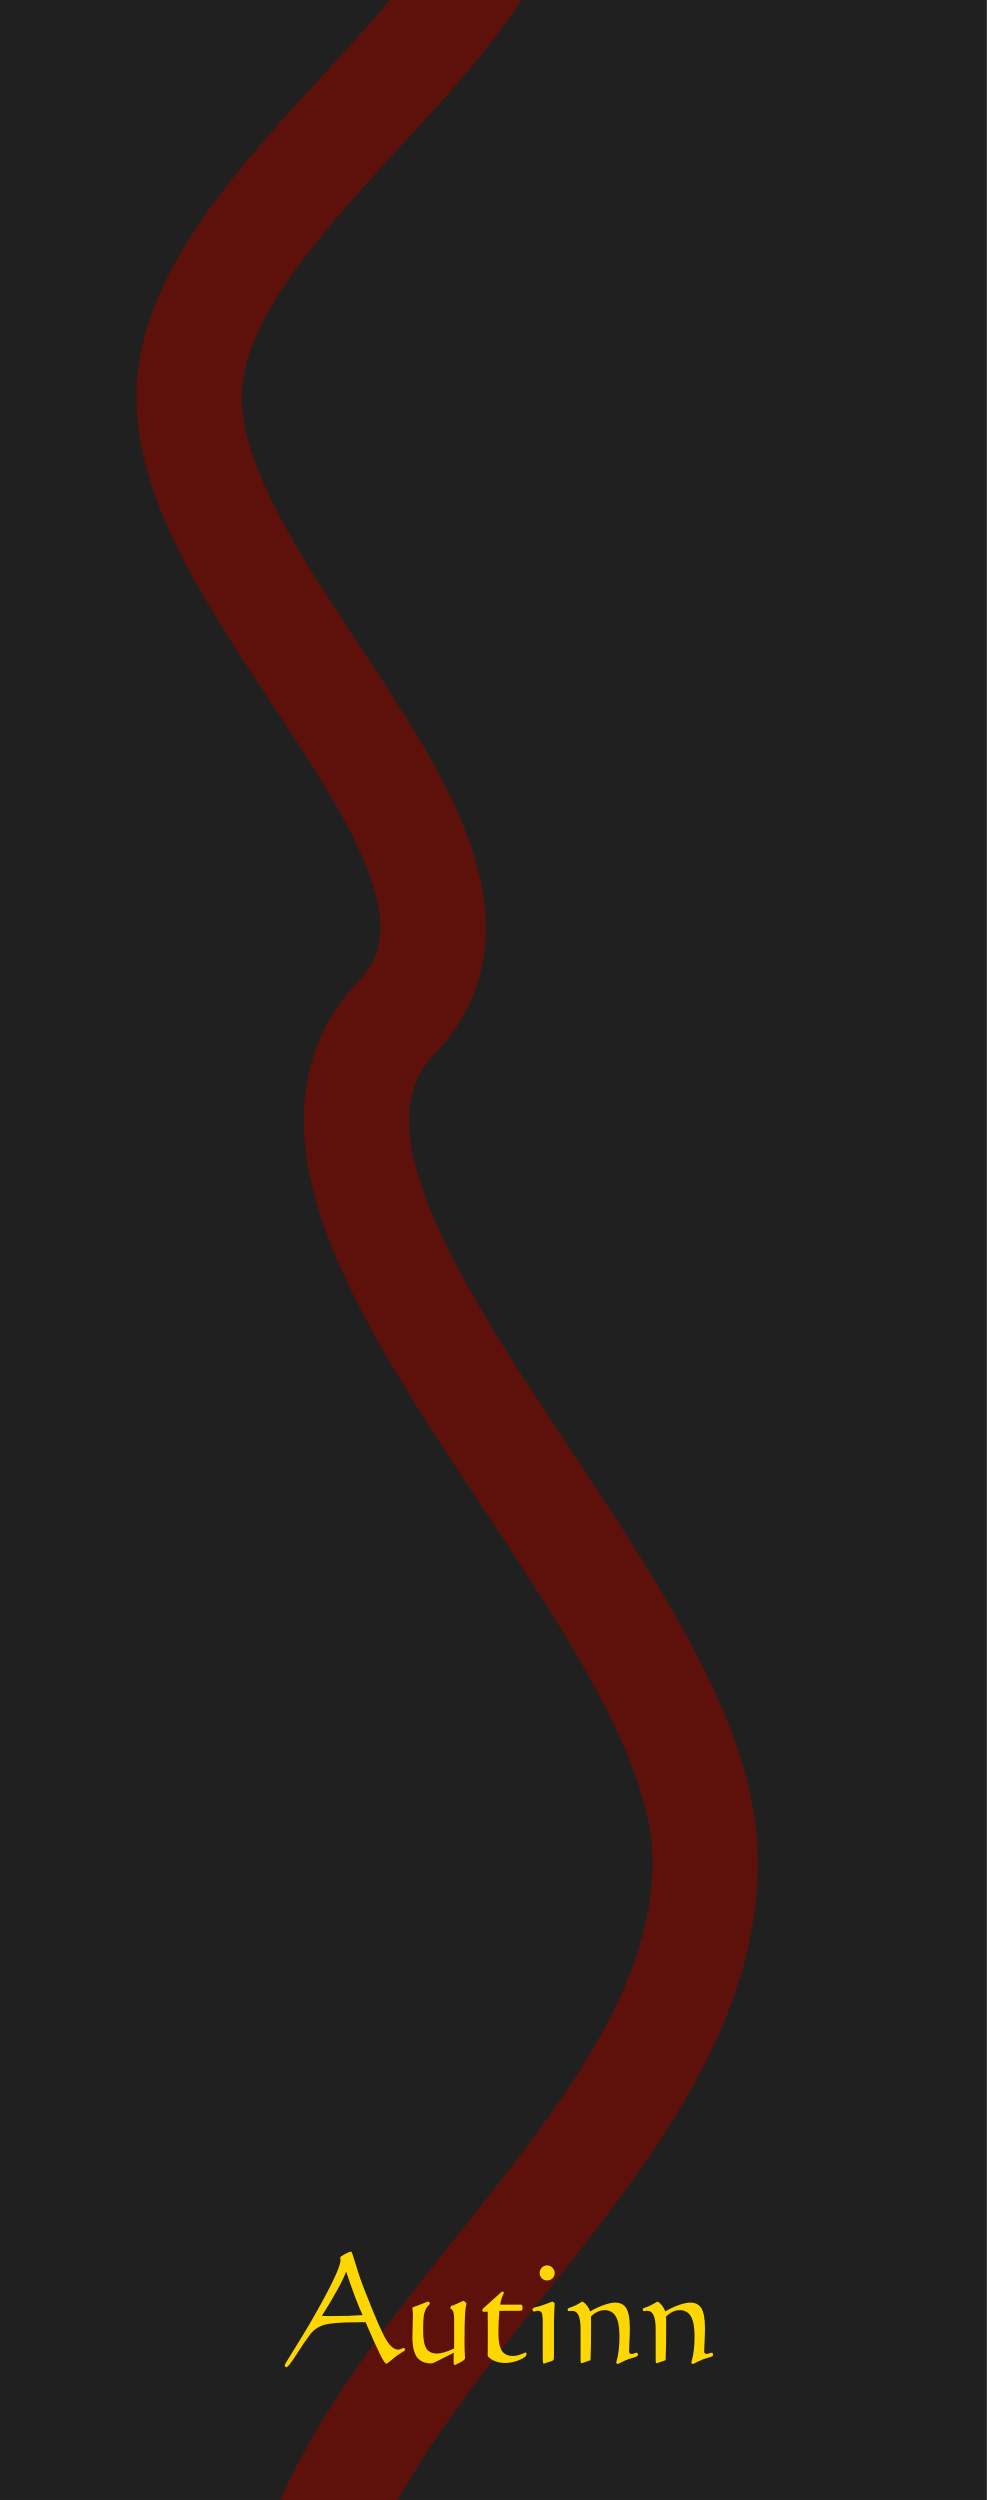
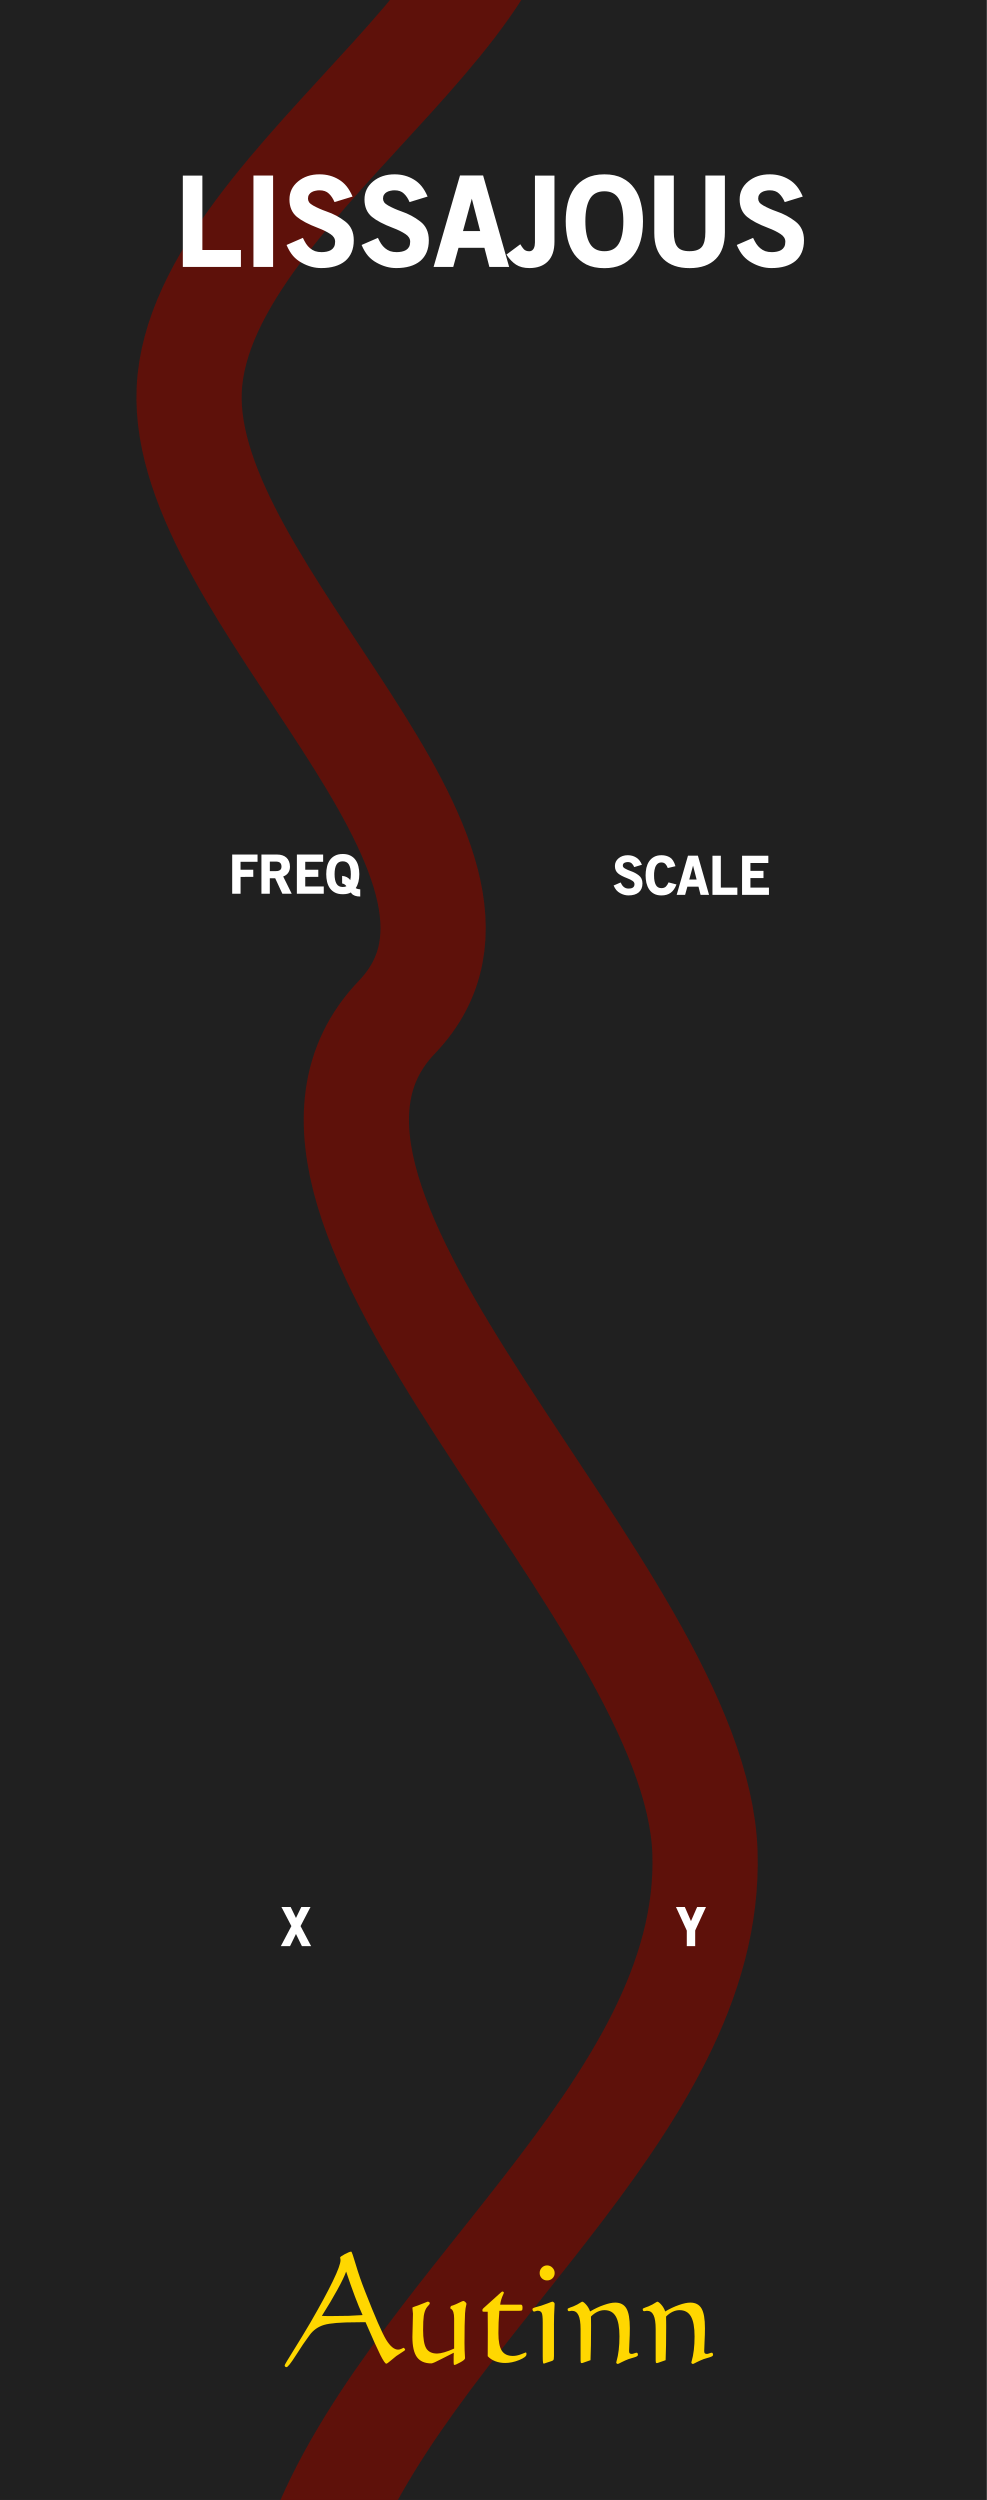
<svg xmlns="http://www.w3.org/2000/svg" width="150" height="380" viewBox="0 0 39.688 100.542" version="1.1" id="svg8">
  <defs id="defs2">
    </defs>
  <g id="layer1" transform="translate(0,-196.4583)">
    <path style="opacity:1;vector-effect:none;fill:#202020;fill-opacity:1;fill-rule:evenodd;stroke:none;stroke-width:0.628;stroke-linecap:butt;stroke-linejoin:round;stroke-miterlimit:4;stroke-dasharray:none;stroke-dashoffset:0;stroke-opacity:1;paint-order:normal" d="M 0,196.458 H 39.688 V 297 H 0 Z" id="rect817" />
    <path style="fill:none;stroke:#5e110a;stroke-width:4.233;stroke-linecap:butt;stroke-linejoin:miter;stroke-miterlimit:4;stroke-dasharray:none;stroke-opacity:1" d="m 19.595,188.444 c 5.302,6.829 -11.605,15.06 -11.986,23.697 -0.362,8.203 14.408,18.908 8.35,25.227 -7.253,7.565 12.064,23.128 12.393,33.603 0.325,10.349 -12.286,18.512 -15.693,28.29" id="path4533" />
    <g aria-label="Autinn" style="font-style:normal;font-weight:normal;font-size:7.056px;line-height:1.25;font-family:sans-serif;letter-spacing:0px;word-spacing:0px;fill:#ffd700;fill-opacity:1;stroke:none;stroke-width:0.265" id="text3739" transform="matrix(0.8,0,0,0.8,10.53749,58.02947)">
      <path id="path4622" style="font-style:normal;font-variant:normal;font-weight:normal;font-stretch:normal;font-family:'Calligraph421 BT';-inkscape-font-specification:'Calligraph421 BT';fill:#ffd700;fill-opacity:1;stroke-width:0.265" d="m 19.79,291.707 v -1.581 q 0,-0.486 -0.107,-0.703 -0.103,-0.22 -0.331,-0.22 -0.031,0 -0.079,0.01 -0.045,0.01 -0.062,0.01 -0.034,0 -0.055,-0.028 -0.017,-0.028 -0.017,-0.079 0,-0.034 0.131,-0.079 0.096,-0.031 0.152,-0.055 0.21,-0.086 0.389,-0.207 0.048,-0.031 0.055,-0.031 0.072,0 0.203,0.148 0.131,0.145 0.2,0.344 0.348,-0.207 0.689,-0.324 0.341,-0.121 0.575,-0.121 0.389,0 0.562,0.296 0.172,0.293 0.172,0.989 0,0.32 -0.021,0.706 -0.017,0.386 -0.017,0.441 0,0.086 0.031,0.117 0.031,0.031 0.11,0.031 0.041,0 0.121,-0.031 0.083,-0.031 0.121,-0.031 0.028,0 0.045,0.031 0.017,0.031 0.017,0.083 0,0.072 -0.196,0.124 -0.165,0.045 -0.282,0.086 -0.169,0.066 -0.341,0.152 -0.169,0.09 -0.189,0.09 -0.034,0 -0.059,-0.024 -0.024,-0.021 -0.024,-0.055 0,-0.007 0.014,-0.052 0.148,-0.51 0.148,-1.254 0,-0.686 -0.183,-1.003 -0.183,-0.317 -0.572,-0.317 -0.176,0 -0.351,0.083 -0.172,0.083 -0.327,0.238 0,0.048 0.003,0.203 0.003,0.152 0.003,0.255 0,0.527 -0.007,0.978 -0.007,0.448 -0.021,0.758 l -0.403,0.141 q -0.003,0 -0.014,0.003 -0.01,0.003 -0.028,0.003 -0.031,0 -0.045,-0.028 -0.01,-0.028 -0.01,-0.1 z m -3.776,0 v -1.581 q 0,-0.486 -0.107,-0.703 -0.103,-0.22 -0.331,-0.22 -0.031,0 -0.079,0.01 -0.045,0.01 -0.062,0.01 -0.034,0 -0.055,-0.028 -0.017,-0.028 -0.017,-0.079 0,-0.034 0.131,-0.079 0.096,-0.031 0.152,-0.055 0.21,-0.086 0.389,-0.207 0.048,-0.031 0.055,-0.031 0.072,0 0.203,0.148 0.131,0.145 0.2,0.344 0.348,-0.207 0.689,-0.324 0.341,-0.121 0.575,-0.121 0.389,0 0.562,0.296 0.172,0.293 0.172,0.989 0,0.32 -0.021,0.706 -0.017,0.386 -0.017,0.441 0,0.086 0.031,0.117 0.031,0.031 0.11,0.031 0.041,0 0.121,-0.031 0.083,-0.031 0.121,-0.031 0.028,0 0.045,0.031 0.017,0.031 0.017,0.083 0,0.072 -0.196,0.124 -0.165,0.045 -0.282,0.086 -0.169,0.066 -0.341,0.152 -0.169,0.09 -0.189,0.09 -0.034,0 -0.059,-0.024 -0.024,-0.021 -0.024,-0.055 0,-0.007 0.014,-0.052 0.148,-0.51 0.148,-1.254 0,-0.686 -0.183,-1.003 -0.183,-0.317 -0.572,-0.317 -0.176,0 -0.351,0.083 -0.172,0.083 -0.327,0.238 0,0.048 0.003,0.203 0.003,0.152 0.003,0.255 0,0.527 -0.007,0.978 -0.007,0.448 -0.021,0.758 l -0.403,0.141 q -0.003,0 -0.014,0.003 -0.01,0.003 -0.028,0.003 -0.031,0 -0.045,-0.028 -0.01,-0.028 -0.01,-0.1 z m -1.337,-1.785 v 1.557 q 0,0.048 -0.007,0.103 0,0.014 0,0.017 0,0.048 -0.024,0.079 -0.021,0.028 -0.076,0.048 -0.124,0.041 -0.262,0.086 -0.138,0.048 -0.141,0.048 -0.028,0 -0.041,-0.062 -0.014,-0.062 -0.014,-0.314 v -1.698 q 0,-0.389 -0.055,-0.486 -0.055,-0.1 -0.2,-0.1 -0.038,0 -0.1,0.021 -0.059,0.021 -0.076,0.021 -0.038,0 -0.062,-0.035 -0.024,-0.034 -0.024,-0.093 0.003,-0.052 0.203,-0.103 0.141,-0.034 0.234,-0.065 0.169,-0.055 0.355,-0.127 0.186,-0.076 0.21,-0.076 0.034,0 0.072,0.034 0.041,0.034 0.041,0.069 0,0.014 -0.003,0.083 -0.031,0.479 -0.031,0.992 z m -0.348,-3.001 q 0.158,0 0.269,0.114 0.114,0.114 0.114,0.269 0,0.158 -0.11,0.265 -0.11,0.107 -0.272,0.107 -0.155,0 -0.265,-0.107 -0.107,-0.11 -0.107,-0.265 0,-0.158 0.107,-0.269 0.11,-0.114 0.265,-0.114 z m -2.983,4.565 q 0.003,-0.307 0.003,-0.603 0.003,-0.296 0.003,-0.658 0,-0.217 -0.003,-0.462 0,-0.245 -0.003,-0.513 h -0.196 q -0.045,0 -0.059,-0.01 -0.01,-0.014 -0.014,-0.059 0.003,-0.072 0.062,-0.117 0.021,-0.017 0.028,-0.024 l 0.799,-0.72 q 0.055,-0.055 0.079,-0.069 0.024,-0.017 0.048,-0.017 0.024,0 0.045,0.021 0.021,0.017 0.021,0.045 0,0.01 -0.034,0.083 -0.121,0.255 -0.152,0.51 h 1.037 q 0.048,0 0.065,0.034 0.021,0.034 0.021,0.121 0,0.103 -0.024,0.131 -0.024,0.024 -0.158,0.024 h -0.982 q -0.024,0.303 -0.038,0.589 -0.01,0.282 -0.01,0.537 0,0.613 0.169,0.878 0.172,0.265 0.558,0.265 0.2,0 0.417,-0.086 0.217,-0.09 0.231,-0.09 0.014,0 0.024,0.017 0.01,0.014 0.01,0.031 v 0.052 q 0,0.134 -0.365,0.282 -0.365,0.148 -0.706,0.148 -0.269,0 -0.5,-0.09 -0.231,-0.09 -0.376,-0.251 z m -1.705,-0.176 q -0.245,0.121 -0.61,0.31 -0.431,0.227 -0.517,0.227 -0.496,0 -0.727,-0.317 -0.227,-0.317 -0.227,-1.009 0,-0.169 0.014,-0.558 0.014,-0.393 0.014,-0.613 0,-0.048 -0.014,-0.145 -0.014,-0.1 -0.014,-0.152 0,-0.028 0.121,-0.065 0.096,-0.031 0.162,-0.055 0.152,-0.055 0.307,-0.121 0.158,-0.069 0.172,-0.069 0.052,0 0.083,0.024 0.031,0.021 0.031,0.059 0,0.041 -0.076,0.117 -0.072,0.076 -0.107,0.138 -0.083,0.141 -0.121,0.376 -0.034,0.234 -0.034,0.71 0,0.658 0.158,0.923 0.162,0.262 0.548,0.262 0.141,0 0.365,-0.065 0.227,-0.066 0.489,-0.186 v -1.512 q 0,-0.403 -0.162,-0.486 -0.031,-0.014 -0.031,-0.028 0,-0.11 0.083,-0.131 0.024,-0.003 0.045,-0.01 0.152,-0.055 0.324,-0.141 0.172,-0.086 0.2,-0.086 0.045,0 0.103,0.055 0.059,0.055 0.059,0.093 0,0.003 -0.007,0.031 -0.048,0.179 -0.065,0.438 -0.014,0.238 -0.021,0.63 -0.007,0.389 -0.007,0.865 0,0.369 0.024,0.706 0.003,0.052 0.003,0.062 0,0.079 -0.238,0.207 -0.238,0.131 -0.296,0.131 -0.021,0 -0.031,-0.031 -0.007,-0.028 -0.007,-0.097 v -0.103 q 0,-0.076 0,-0.172 0.003,-0.097 0.007,-0.21 z m -4.585,-1.891 q -0.176,-0.379 -0.386,-0.937 -0.21,-0.558 -0.441,-1.251 -0.117,0.327 -0.438,0.909 -0.317,0.582 -0.782,1.319 0.107,0.007 0.224,0.007 0.121,0 0.362,0 0.393,0 0.754,-0.01 0.365,-0.014 0.706,-0.038 z m 0.148,0.355 q -0.1,0 -0.248,0.003 -0.145,0.003 -0.196,0.003 -1.206,0 -1.647,0.134 -0.441,0.134 -0.717,0.506 -0.314,0.42 -0.692,1.02 -0.379,0.596 -0.472,0.596 -0.041,0 -0.065,-0.024 -0.028,-0.024 -0.028,-0.069 0,-0.041 0.448,-0.754 0.448,-0.717 0.837,-1.381 0.754,-1.302 1.137,-2.098 0.386,-0.796 0.386,-1.058 0,-0.034 -0.01,-0.076 -0.01,-0.045 -0.01,-0.052 0,-0.041 0.234,-0.169 0.238,-0.127 0.324,-0.127 0.038,0 0.231,0.658 0.193,0.655 0.462,1.333 0.758,1.936 1.061,2.436 0.307,0.5 0.603,0.5 0.083,0 0.172,-0.045 0.09,-0.048 0.103,-0.048 0.021,0 0.048,0.038 0.031,0.038 0.031,0.069 0,0.021 -0.155,0.117 -0.155,0.097 -0.293,0.193 -0.127,0.097 -0.293,0.241 -0.162,0.141 -0.207,0.141 -0.076,0 -0.293,-0.424 -0.214,-0.424 -0.751,-1.664 z" />
    </g>
    <g style="font-style:normal;font-weight:normal;font-size:3.528px;line-height:1.25;font-family:sans-serif;letter-spacing:0px;word-spacing:0px;fill:#000000;fill-opacity:1;stroke:none;stroke-width:0.265" id="text4707" />
    <g style="font-style:normal;font-weight:normal;font-size:13.333px;line-height:1.25;font-family:sans-serif;letter-spacing:0px;word-spacing:0px;fill:#000000;fill-opacity:1;stroke:none" id="flowRoot4709" />
+     <path style="font-weight:500;font-size:4.939px;line-height:0.9;font-family:OldSansBlack;-inkscape-font-specification:'OldSansBlack, Medium';fill:#ffffff;stroke-width:0.365" d="m 7.353,207.193 h 2.336 V 206.512 H 8.139 v -2.993 H 7.353 Z m 2.84,0 h 0.79 v -3.675 H 10.193 Z m 3.689,-0.237 q 0.346,-0.296 0.346,-0.835 0,-0.499 -0.351,-0.761 -0.331,-0.257 -0.751,-0.4 -0.296,-0.104 -0.533,-0.237 -0.114,-0.064 -0.163,-0.133 -0.044,-0.069 -0.044,-0.143 0,-0.094 0.04,-0.158 0.044,-0.069 0.109,-0.104 0.069,-0.04 0.148,-0.054 0.084,-0.02 0.163,-0.02 0.247,0 0.38,0.133 0.138,0.128 0.227,0.341 l 0.726,-0.222 q -0.109,-0.252 -0.242,-0.415 -0.133,-0.163 -0.306,-0.267 -0.346,-0.212 -0.78,-0.212 -0.519,0 -0.864,0.286 -0.346,0.286 -0.346,0.726 0,0.445 0.296,0.696 0.282,0.232 0.854,0.449 0.291,0.109 0.499,0.247 0.188,0.123 0.188,0.306 0,0.123 -0.044,0.207 -0.044,0.079 -0.123,0.128 -0.074,0.044 -0.173,0.064 -0.099,0.02 -0.202,0.02 -0.148,0 -0.267,-0.04 -0.114,-0.044 -0.202,-0.119 -0.089,-0.074 -0.158,-0.178 -0.069,-0.109 -0.128,-0.237 l -0.657,0.286 q 0.114,0.267 0.262,0.44 0.148,0.168 0.351,0.277 0.38,0.212 0.78,0.212 0.622,0 0.968,-0.286 z m 3.018,0 q 0.346,-0.296 0.346,-0.835 0,-0.499 -0.351,-0.761 -0.331,-0.257 -0.751,-0.4 -0.296,-0.104 -0.533,-0.237 -0.114,-0.064 -0.163,-0.133 -0.044,-0.069 -0.044,-0.143 0,-0.094 0.04,-0.158 0.044,-0.069 0.109,-0.104 0.069,-0.04 0.148,-0.054 0.084,-0.02 0.163,-0.02 0.247,0 0.38,0.133 0.138,0.128 0.227,0.341 l 0.726,-0.222 q -0.109,-0.252 -0.242,-0.415 -0.133,-0.163 -0.306,-0.267 -0.346,-0.212 -0.78,-0.212 -0.519,0 -0.864,0.286 -0.346,0.286 -0.346,0.726 0,0.445 0.296,0.696 0.282,0.232 0.854,0.449 0.291,0.109 0.499,0.247 0.188,0.123 0.188,0.306 0,0.123 -0.044,0.207 -0.044,0.079 -0.123,0.128 -0.074,0.044 -0.173,0.064 -0.099,0.02 -0.202,0.02 -0.148,0 -0.267,-0.04 -0.114,-0.044 -0.202,-0.119 -0.089,-0.074 -0.158,-0.178 -0.069,-0.109 -0.128,-0.237 l -0.657,0.286 q 0.114,0.267 0.262,0.44 0.148,0.168 0.351,0.277 0.38,0.212 0.78,0.212 0.622,0 0.968,-0.286 z m 2.781,0.237 h 0.795 l -1.047,-3.679 h -0.929 l -1.062,3.679 h 0.79 l 0.212,-0.77 h 1.042 z m -0.706,-2.746 0.336,1.304 h -0.691 z m 3.052,2.529 q 0.272,-0.267 0.272,-0.8 v -2.657 h -0.785 v 2.692 q 0,0.054 -0.01,0.119 -0.01,0.059 -0.035,0.114 -0.025,0.049 -0.069,0.084 -0.044,0.035 -0.114,0.035 -0.143,0 -0.222,-0.084 -0.074,-0.084 -0.138,-0.198 l -0.558,0.415 q 0.173,0.267 0.385,0.405 0.212,0.138 0.538,0.138 0.469,0 0.736,-0.262 z m 3.437,-0.237 q 0.395,-0.489 0.395,-1.383 0,-0.38 -0.084,-0.721 -0.079,-0.346 -0.267,-0.603 -0.183,-0.262 -0.479,-0.41 -0.291,-0.153 -0.721,-0.153 -0.43,0 -0.726,0.153 -0.296,0.148 -0.484,0.41 -0.183,0.257 -0.267,0.603 -0.079,0.341 -0.079,0.721 0,0.38 0.079,0.726 0.084,0.341 0.267,0.603 0.188,0.257 0.484,0.41 0.296,0.148 0.726,0.148 0.756,0 1.156,-0.504 z m -0.583,-2.292 q 0.188,0.306 0.188,0.909 0,0.603 -0.188,0.909 -0.178,0.296 -0.573,0.296 -0.4,0 -0.578,-0.296 -0.188,-0.306 -0.188,-0.909 0,-0.603 0.188,-0.909 0.178,-0.296 0.578,-0.296 0.395,0 0.573,0.296 z m 3.907,2.425 q 0.365,-0.37 0.365,-1.072 v -2.282 h -0.785 v 2.272 q 0,0.425 -0.143,0.598 -0.069,0.084 -0.193,0.128 -0.119,0.044 -0.306,0.044 -0.351,0 -0.484,-0.178 -0.143,-0.173 -0.143,-0.603 v -2.262 H 26.314 v 2.316 q 0,0.682 0.37,1.047 0.375,0.361 1.052,0.361 0.687,0 1.052,-0.37 z m 3.2,0.084 q 0.346,-0.296 0.346,-0.835 0,-0.499 -0.351,-0.761 -0.331,-0.257 -0.751,-0.4 -0.296,-0.104 -0.533,-0.237 -0.114,-0.064 -0.163,-0.133 -0.044,-0.069 -0.044,-0.143 0,-0.094 0.04,-0.158 0.044,-0.069 0.109,-0.104 0.069,-0.04 0.148,-0.054 0.084,-0.02 0.163,-0.02 0.247,0 0.38,0.133 0.138,0.128 0.227,0.341 l 0.726,-0.222 q -0.109,-0.252 -0.242,-0.415 -0.133,-0.163 -0.306,-0.267 -0.346,-0.212 -0.78,-0.212 -0.519,0 -0.864,0.286 -0.346,0.286 -0.346,0.726 0,0.445 0.296,0.696 0.282,0.232 0.854,0.449 0.291,0.109 0.499,0.247 0.188,0.123 0.188,0.306 0,0.123 -0.044,0.207 -0.044,0.079 -0.123,0.128 -0.074,0.044 -0.173,0.064 -0.099,0.02 -0.202,0.02 -0.148,0 -0.267,-0.04 -0.114,-0.044 -0.202,-0.119 -0.089,-0.074 -0.158,-0.178 -0.069,-0.109 -0.128,-0.237 l -0.657,0.286 q 0.114,0.267 0.262,0.44 0.148,0.168 0.351,0.277 0.38,0.212 0.78,0.212 0.622,0 0.968,-0.286 z" id="text1" aria-label="LISSAJOUS" />
+     <path style="font-weight:500;font-size:2.117px;line-height:0.9;font-family:OldSansBlack;-inkscape-font-specification:'OldSansBlack, Medium';fill:#ffffff;stroke-width:0.365" d="m 12.142,274.726 h 0.37 l -0.425,-0.806 0.4,-0.768 h -0.37 l -0.214,0.442 -0.214,-0.442 h -0.37 l 0.4,0.768 -0.425,0.806 h 0.37 l 0.239,-0.489 z" id="text2" aria-label="X" />
+     <path style="font-weight:500;font-size:2.117px;line-height:0.9;font-family:OldSansBlack;-inkscape-font-specification:'OldSansBlack, Medium';fill:#ffffff;stroke-width:0.365" d="m 27.959,274.095 0.434,-0.944 h -0.356 l -0.248,0.569 -0.248,-0.569 h -0.356 l 0.436,0.95 v 0.624 h 0.337 z" id="text3" aria-label="Y" />
+     <path style="font-weight:500;font-size:2.117px;line-height:0.9;font-family:OldSansBlack;-inkscape-font-specification:'OldSansBlack, Medium';fill:#ffffff;stroke-width:0.365" d="m 9.674,231.117 h 0.684 v -0.292 H 9.338 v 1.575 h 0.337 v -0.675 l 0.512,-0.002 -0.002,-0.288 H 9.674 Z m 1.681,1.283 h 0.377 l -0.343,-0.692 q 0.131,-0.047 0.201,-0.148 0.072,-0.104 0.072,-0.243 0,-0.121 -0.038,-0.212 -0.036,-0.093 -0.104,-0.155 -0.066,-0.061 -0.161,-0.093 -0.095,-0.032 -0.212,-0.032 h -0.633 v 1.575 h 0.337 v -0.622 h 0.216 z m -0.091,-1.242 q 0.028,0.023 0.042,0.061 0.015,0.038 0.015,0.093 0,0.061 -0.023,0.097 -0.023,0.036 -0.061,0.055 -0.038,0.019 -0.087,0.025 -0.049,0.004 -0.097,0.004 h -0.201 v -0.385 h 0.235 q 0.123,0 0.178,0.049 z m 0.675,1.242 h 1.082 v -0.292 h -0.745 v -0.383 l 0.525,-0.002 v -0.288 h -0.525 v -0.318 h 0.72 v -0.292 h -1.056 z m 2.195,-0.015 q 0.055,0.068 0.14,0.097 0.087,0.032 0.214,0.032 v -0.29 q -0.074,-0.006 -0.116,-0.019 -0.042,-0.013 -0.066,-0.032 0.144,-0.207 0.144,-0.561 0,-0.163 -0.036,-0.309 -0.034,-0.148 -0.114,-0.258 -0.078,-0.112 -0.205,-0.176 -0.125,-0.066 -0.309,-0.066 -0.184,0 -0.311,0.066 -0.127,0.064 -0.207,0.176 -0.078,0.11 -0.114,0.258 -0.034,0.146 -0.034,0.309 0,0.163 0.034,0.311 0.036,0.146 0.114,0.258 0.08,0.11 0.207,0.176 0.127,0.064 0.311,0.064 0.203,0 0.322,-0.07 0.011,0.013 0.028,0.034 z m -0.047,-0.533 q -0.055,-0.074 -0.135,-0.116 -0.078,-0.042 -0.193,-0.053 v 0.305 q 0.059,0.011 0.099,0.038 0.042,0.028 0.074,0.072 -0.049,0.032 -0.148,0.032 -0.171,0 -0.248,-0.127 -0.08,-0.131 -0.08,-0.389 0,-0.258 0.08,-0.389 0.076,-0.127 0.248,-0.127 0.169,0 0.246,0.127 0.08,0.131 0.08,0.389 0,0.146 -0.023,0.239 z" id="text4" aria-label="FREQ" />
+     <path style="font-weight:500;font-size:2.117px;line-height:0.9;font-family:OldSansBlack;-inkscape-font-specification:'OldSansBlack, Medium';fill:#ffffff;stroke-width:0.365" d="m 25.69,232.345 q 0.148,-0.127 0.148,-0.358 0,-0.214 -0.15,-0.326 -0.142,-0.11 -0.322,-0.171 -0.127,-0.044 -0.229,-0.102 -0.049,-0.028 -0.07,-0.057 -0.019,-0.03 -0.019,-0.061 0,-0.04 0.017,-0.068 0.019,-0.03 0.047,-0.044 0.03,-0.017 0.064,-0.023 0.036,-0.008 0.07,-0.008 0.106,0 0.163,0.057 0.059,0.055 0.097,0.146 l 0.311,-0.095 q -0.047,-0.108 -0.104,-0.178 -0.057,-0.07 -0.131,-0.114 -0.148,-0.091 -0.334,-0.091 -0.222,0 -0.37,0.123 -0.148,0.123 -0.148,0.311 0,0.191 0.127,0.298 0.121,0.1 0.366,0.193 0.125,0.047 0.214,0.106 0.08,0.053 0.08,0.131 0,0.053 -0.019,0.089 -0.019,0.034 -0.053,0.055 -0.032,0.019 -0.074,0.028 -0.042,0.008 -0.087,0.008 -0.064,0 -0.114,-0.017 -0.049,-0.019 -0.087,-0.051 -0.038,-0.032 -0.068,-0.076 -0.03,-0.047 -0.055,-0.102 l -0.282,0.123 q 0.049,0.114 0.112,0.188 0.064,0.072 0.15,0.119 0.163,0.091 0.334,0.091 0.267,0 0.415,-0.123 z m 1.283,0.017 q 0.074,-0.053 0.129,-0.133 0.057,-0.08 0.104,-0.201 l -0.318,-0.083 q -0.023,0.051 -0.049,0.093 -0.025,0.042 -0.057,0.074 -0.032,0.03 -0.076,0.047 -0.042,0.017 -0.104,0.017 -0.157,0 -0.224,-0.125 -0.074,-0.129 -0.074,-0.381 0,-0.047 0.002,-0.104 0.004,-0.057 0.015,-0.114 0.011,-0.059 0.03,-0.114 0.021,-0.055 0.053,-0.097 0.032,-0.044 0.078,-0.07 0.049,-0.028 0.112,-0.028 0.11,0 0.169,0.064 0.059,0.064 0.093,0.161 l 0.309,-0.074 q -0.04,-0.138 -0.095,-0.222 -0.053,-0.087 -0.127,-0.131 -0.146,-0.089 -0.339,-0.089 -0.178,0 -0.301,0.068 -0.123,0.068 -0.199,0.182 -0.074,0.112 -0.108,0.258 -0.032,0.146 -0.032,0.301 0,0.157 0.032,0.303 0.034,0.144 0.108,0.258 0.074,0.112 0.197,0.18 0.123,0.068 0.301,0.068 0.224,0 0.37,-0.106 z m 1.202,0.085 h 0.341 l -0.449,-1.577 h -0.398 l -0.455,1.577 h 0.339 l 0.091,-0.33 h 0.447 z m -0.303,-1.177 0.144,0.559 h -0.296 z m 0.781,1.177 h 1.001 v -0.292 H 28.99 v -1.283 h -0.337 z m 1.19,0 h 1.082 v -0.292 h -0.745 v -0.383 l 0.525,-0.002 v -0.288 h -0.525 v -0.318 h 0.72 v -0.292 h -1.056 z" id="text5" aria-label="SCALE" />
  </g>
</svg>
